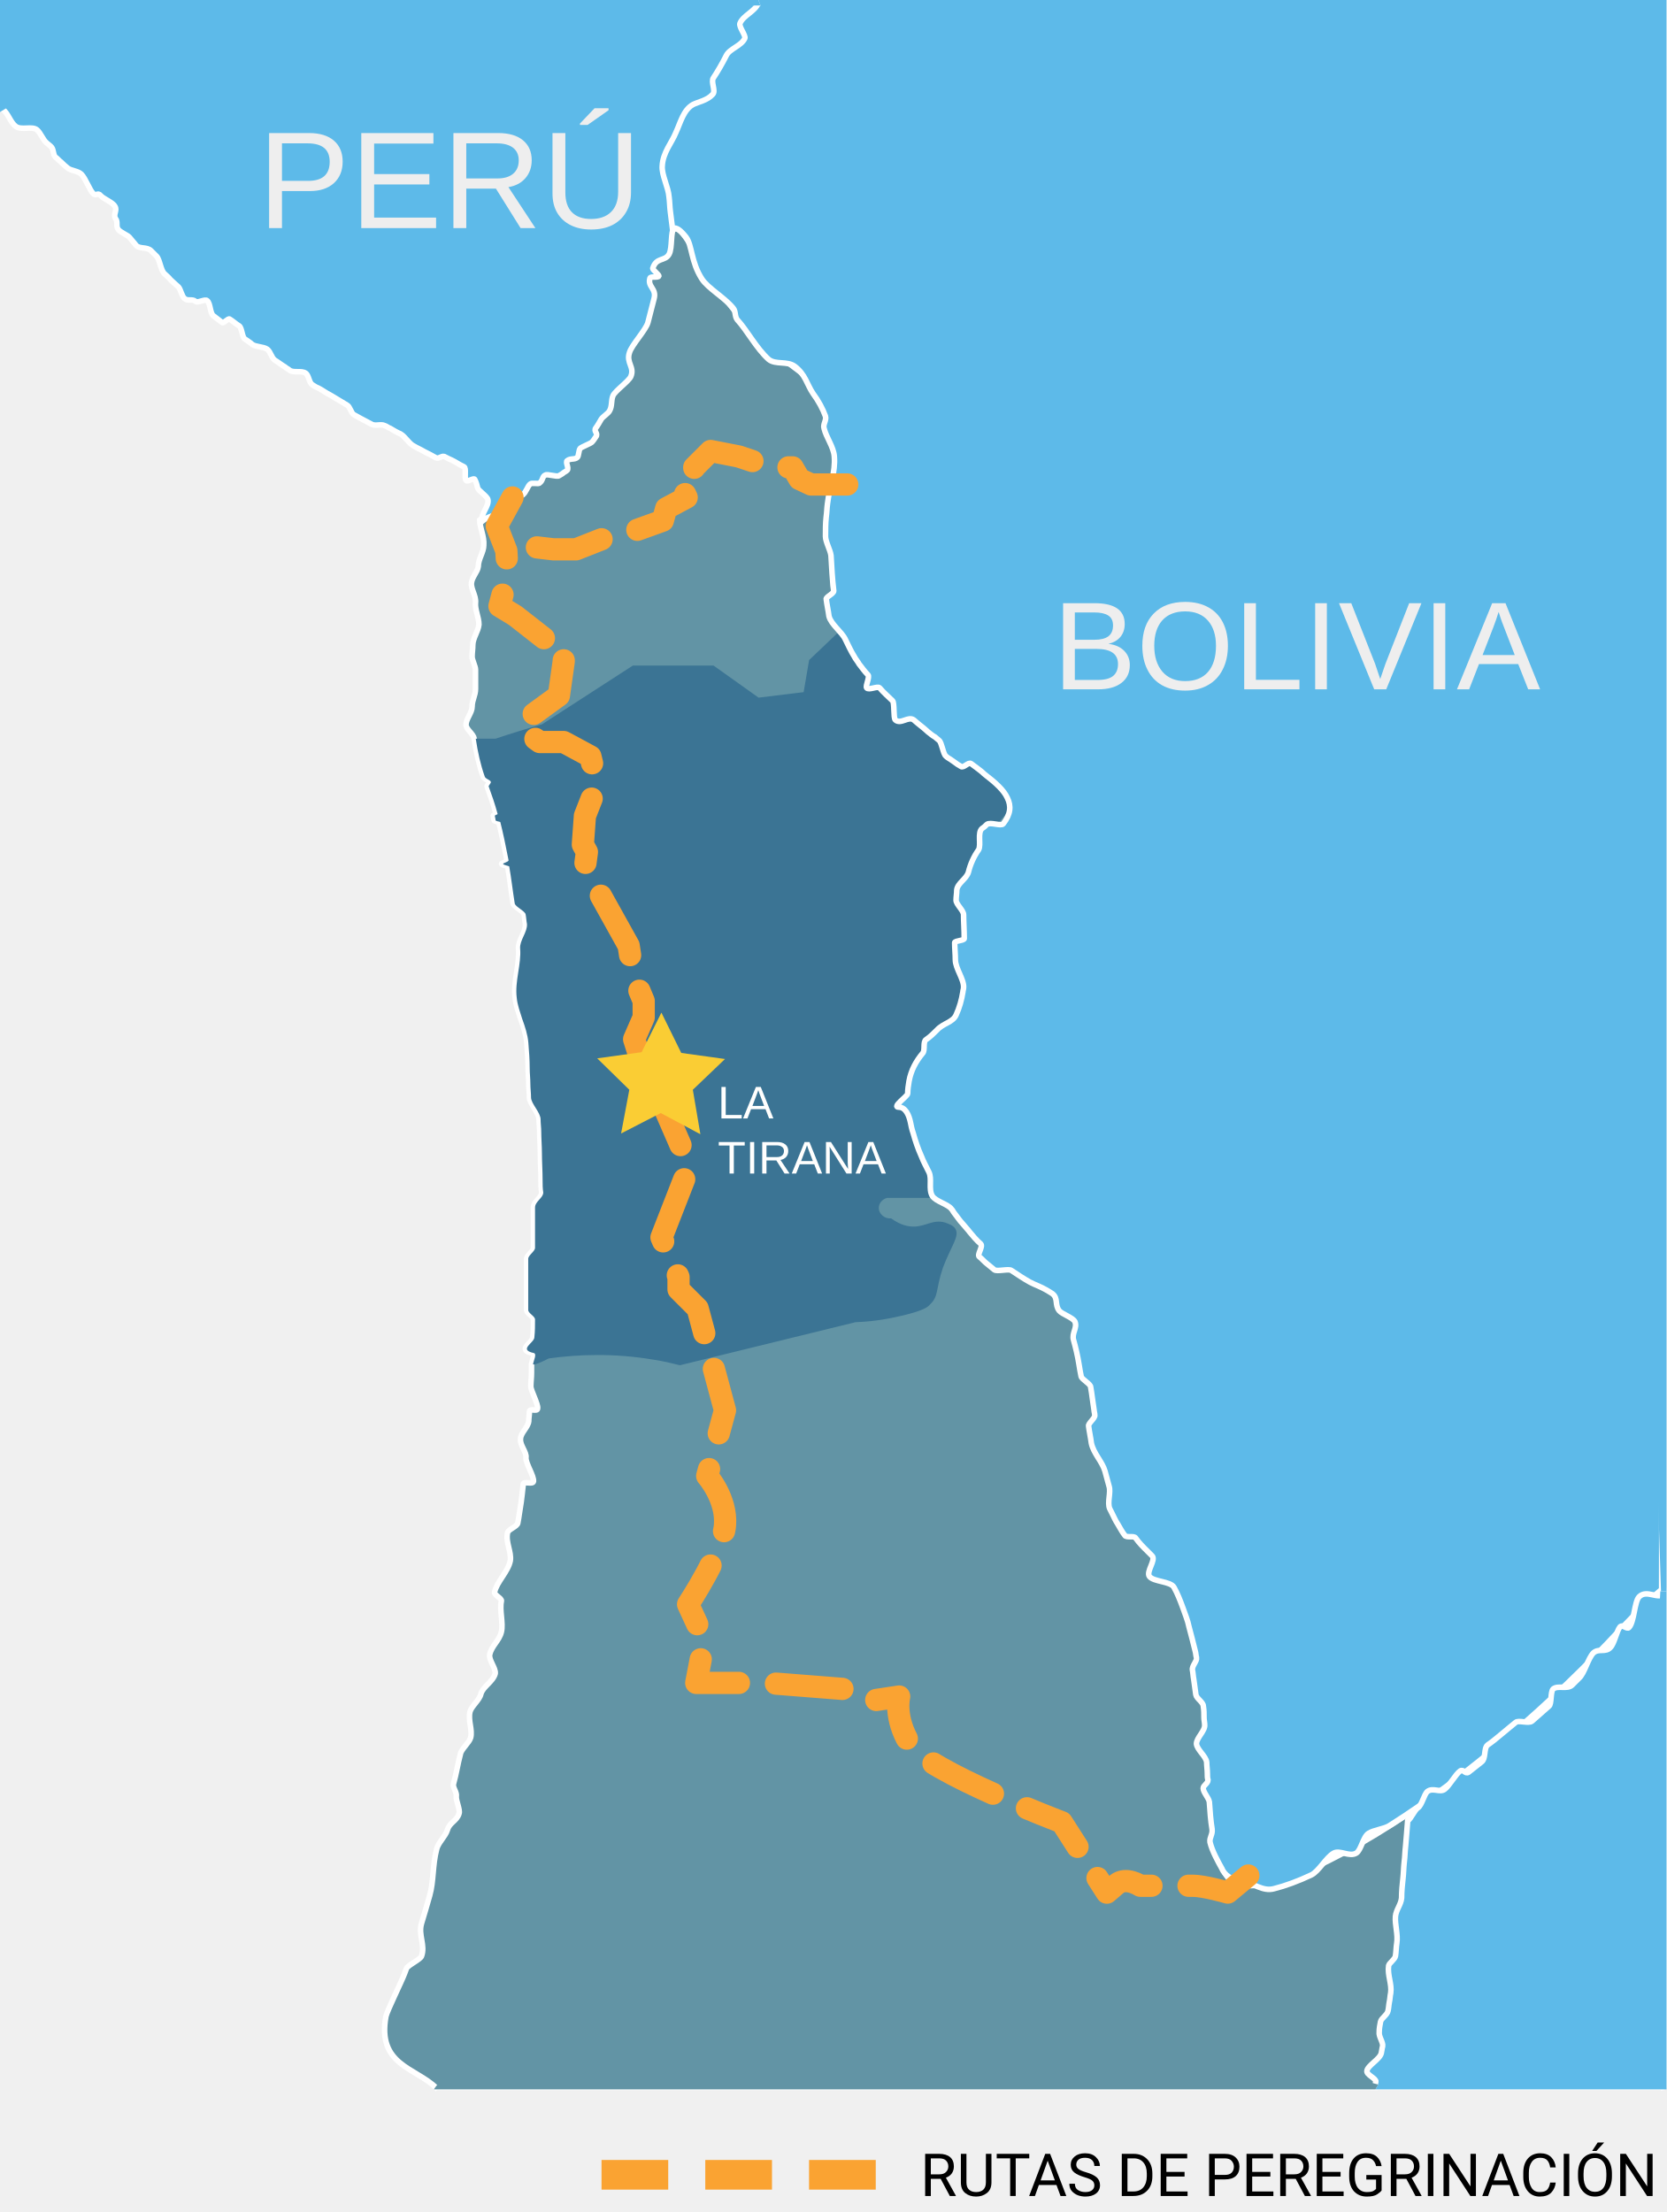
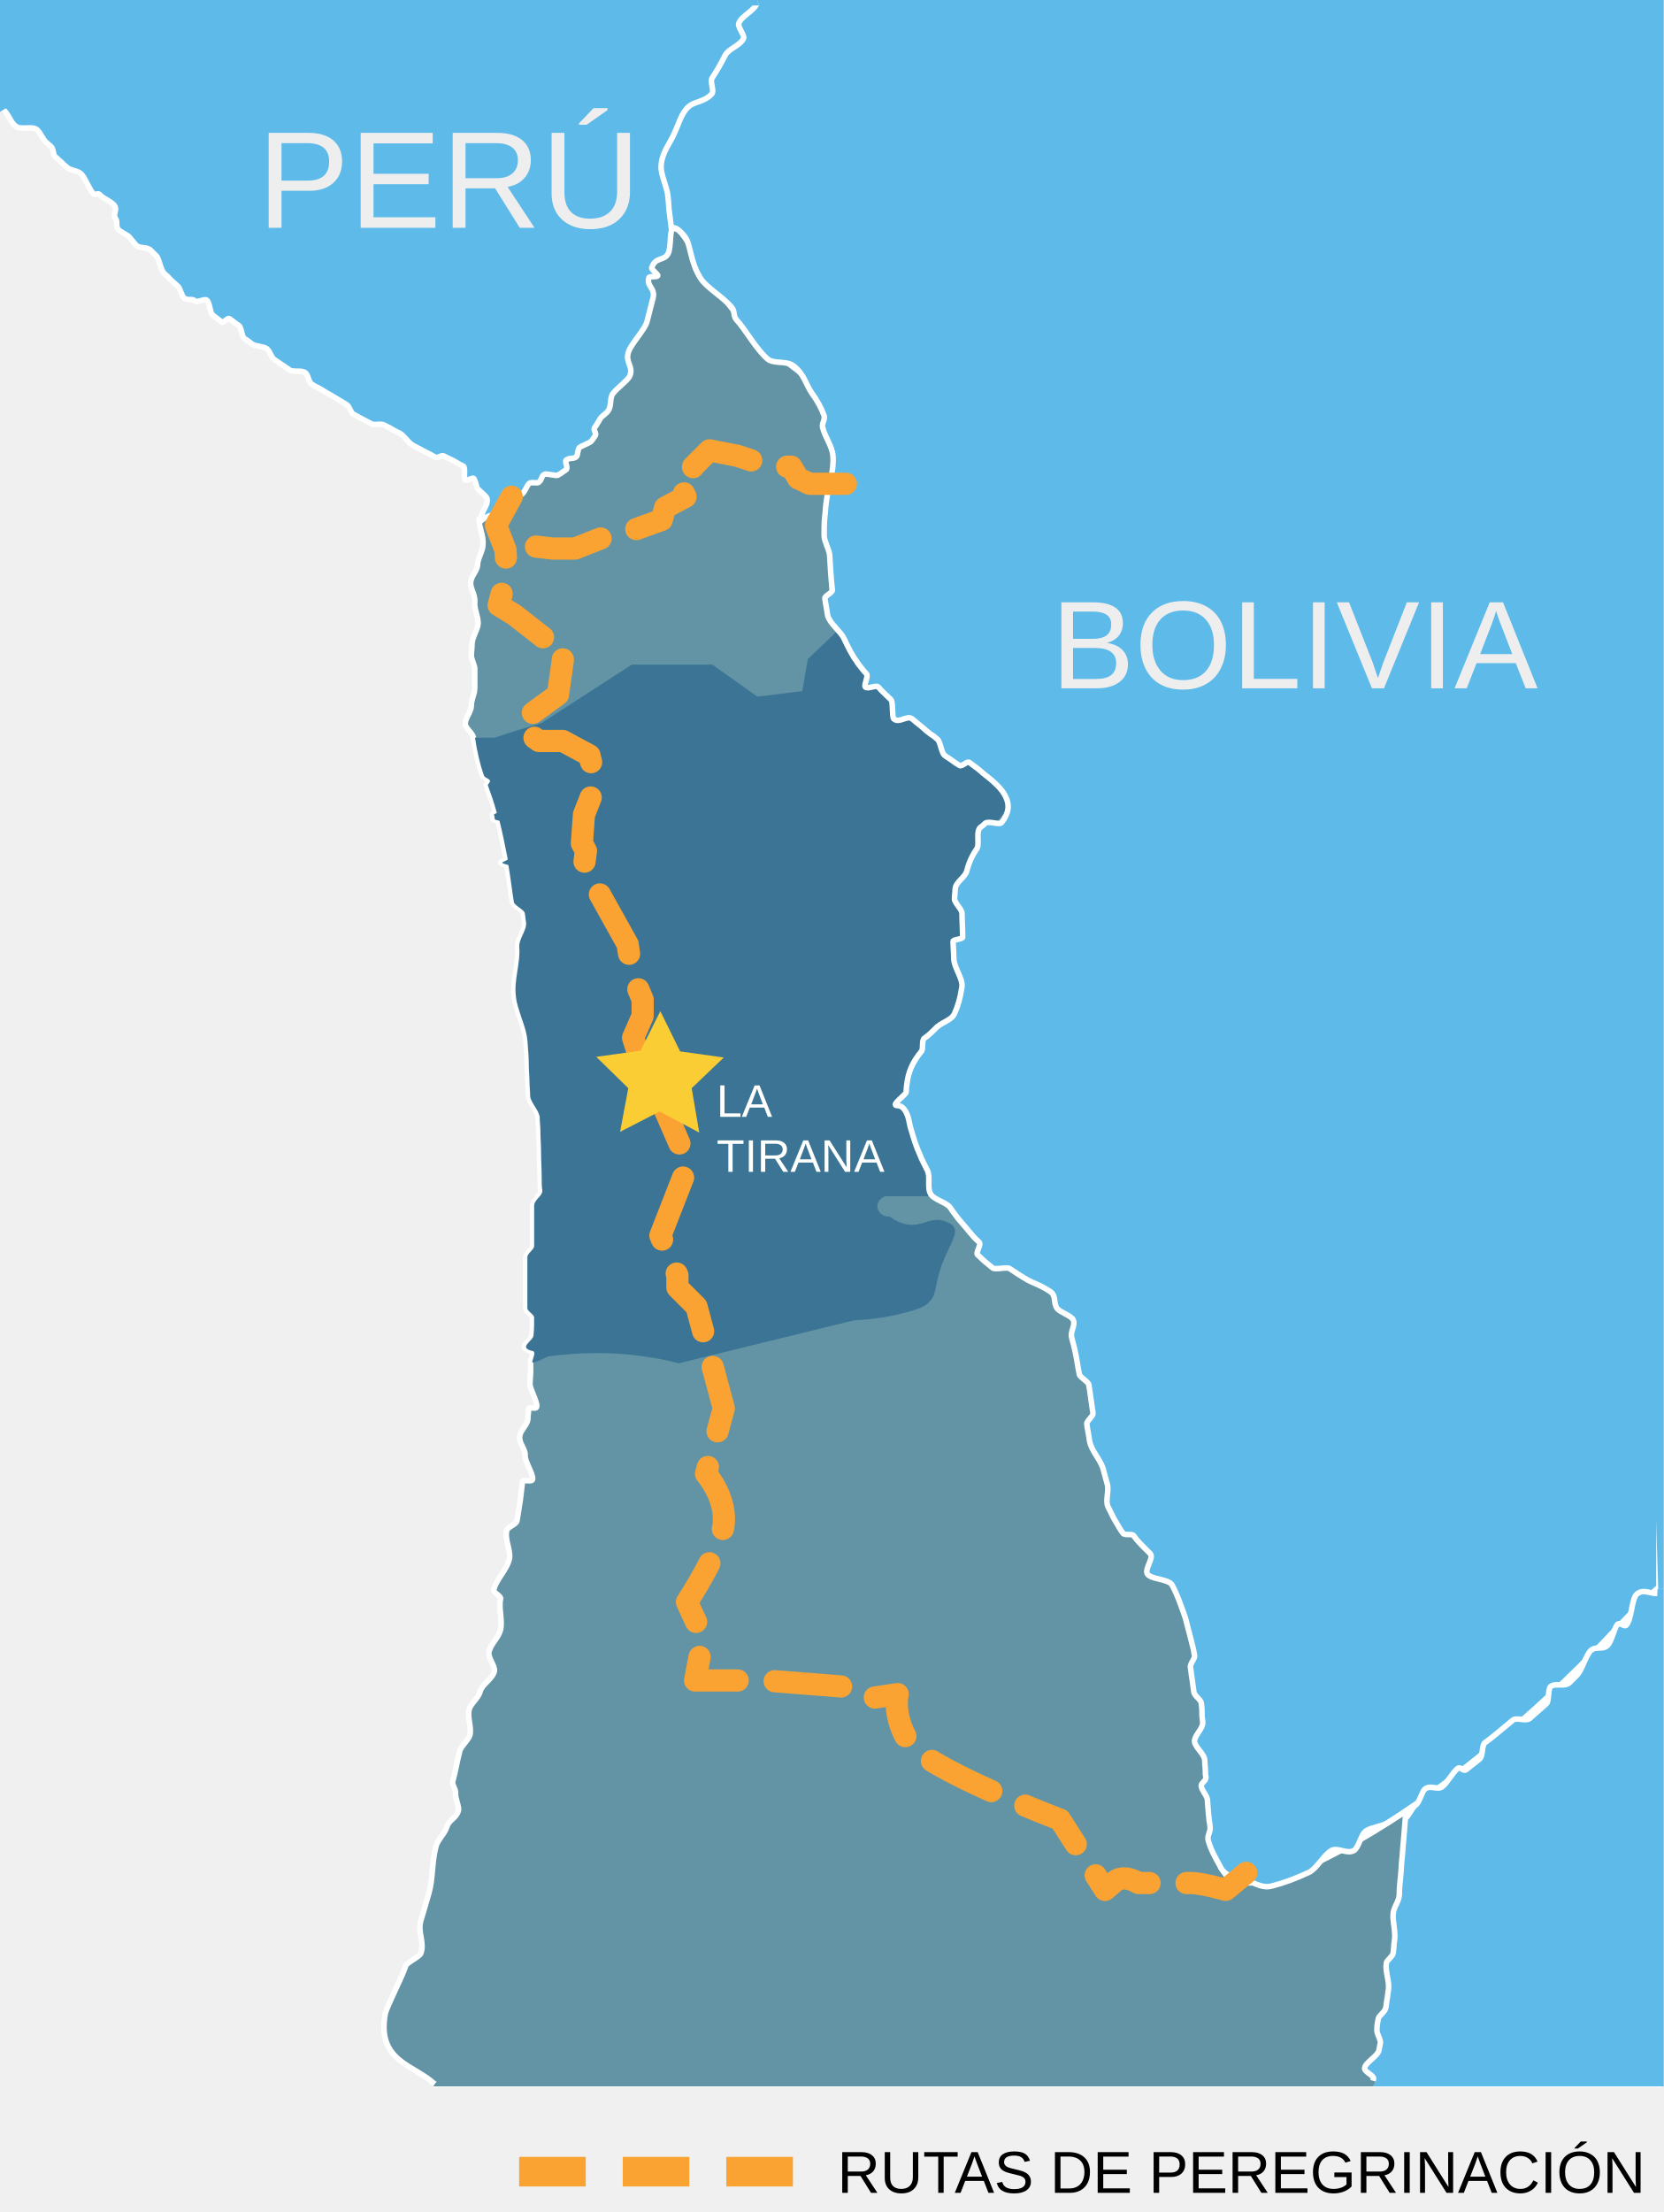
- <svg xmlns="http://www.w3.org/2000/svg" id="Capa_1" viewBox="0 0 224.86 298.46">
+ <svg xmlns="http://www.w3.org/2000/svg" id="Capa_1" viewBox="0 0 224.86 298.89">
  <defs>
-     <style>.cls-1{letter-spacing:-.06em;}.cls-2{letter-spacing:-.06em;}.cls-3,.cls-4{stroke:#fff;stroke-width:.75px;}.cls-3,.cls-4,.cls-5{stroke-miterlimit:10;}.cls-3,.cls-6{fill:#5dbae9;}.cls-4,.cls-7{fill:#6294a5;}.cls-5{stroke-width:4px;}.cls-5,.cls-8{fill:none;stroke:#faa332;stroke-dasharray:0 0 0 0 0 0 9 5 9 5 9 5;}.cls-9{fill:#3b7494;}.cls-10,.cls-11,.cls-12,.cls-13{font-family:ArialMT, Arial;isolation:isolate;}.cls-10,.cls-12{fill:#fffffe;font-size:6.19px;}.cls-14{fill:#facd34;}.cls-15{font-family:Roboto-Regular, Roboto;font-size:8px;}.cls-11{font-size:16.91px;}.cls-11,.cls-13{fill:#eee;}.cls-16{letter-spacing:-.06em;}.cls-17{letter-spacing:-.04em;}.cls-12{letter-spacing:-.04em;}.cls-8{stroke-linecap:round;stroke-linejoin:round;stroke-width:3px;}.cls-13{font-size:18.64px;}</style>
+     <style>.cls-1{letter-spacing:-.06em;}.cls-2{letter-spacing:-.07em;}.cls-3{letter-spacing:-.06em;}.cls-4,.cls-5{stroke:#fff;stroke-width:.75px;}.cls-4,.cls-5,.cls-6{stroke-miterlimit:10;}.cls-4,.cls-7{fill:#5dbae9;}.cls-5,.cls-8{fill:#6294a5;}.cls-6{stroke-width:4px;}.cls-6,.cls-9{fill:none;stroke:#faa332;stroke-dasharray:0 0 0 0 0 0 9 5 9 5 9 5;}.cls-10{fill:#3b7494;}.cls-11,.cls-12,.cls-13,.cls-14,.cls-15{font-family:ArialMT, Arial;}.cls-11,.cls-12,.cls-14,.cls-15{isolation:isolate;}.cls-11,.cls-14{fill:#fffffe;font-size:6.19px;}.cls-16{fill:#facd34;}.cls-12{font-size:16.91px;}.cls-12,.cls-15{fill:#eee;}.cls-17{letter-spacing:-.06em;}.cls-13{font-size:8px;}.cls-14{letter-spacing:-.04em;}.cls-9{stroke-linecap:round;stroke-linejoin:round;stroke-width:3px;}.cls-15{font-size:18.64px;}</style>
  </defs>
-   <path class="cls-4" d="M58.82,281.64h126.76c2.12-9.5,3.87-23.78,4.52-36.97-12.17,8.11-22.86,12.45-24.89,7.93-3.6-8.11,.74-32.63-9.96-42.96-10.69-10.32-3.96-31.44-14.57-35.95-10.69-4.52-23.88-25.35-14.57-32.45,9.31-7.1-.28-20.93,7.84-28.02,8.11-7.1-4.79-8.02-16.78-21.85-11.98-13.83,4.24-31.53-9.96-41.76-14.2-10.42-14.38-23.23-17.88-17.33-3.5,5.81-4.33,25.63-16.04,31.62-1.94,.92-4.98,3.32-8.57,6.27,0,1.01,.65,2.21,.55,3.41,0,.92-.74,1.84-.74,2.86-.09,.74-.83,1.38-.92,2.21s.65,1.75,.55,2.67,.46,1.94,.46,2.95c-.09,.92-.83,1.84-.83,2.77,0,.55-.09,1.01-.09,1.57,0,.46,.46,1.29,.46,1.75v2.58c0,.92-.46,1.47-.46,2.4,0,.83-.83,1.66-.83,2.49,.09,.65,1.01,1.2,1.11,1.84,.28,1.84,.65,3.5,1.2,5.07,.09,.37,.74,.46,.83,.74,.09,.18-.37,.55-.28,.65,.37,1.01,.83,2.3,1.2,3.69,0,.09-.46,.18-.37,.28,0,.09,.09,.37,.09,.55s.55,.18,.65,.28c.37,1.47,.74,3.23,1.11,5.16,0,.18-.74,.37-.74,.46,0,.18,.83,.28,.83,.37,.28,1.57,.46,3.23,.74,4.98,.09,.46,1.38,1.01,1.47,1.47s.09,.83,.18,1.29c.09,1.11-1.01,2.21-.92,3.32,.18,2.12-.74,4.42-.46,6.64,.09,1.01,.46,1.94,.74,2.86,.37,1.01,.74,2.12,.83,3.23s.18,2.3,.18,3.41c0,.74,.09,1.38,.09,2.12,0,.65,.09,1.2,.09,1.84,0,.83,1.29,2.03,1.29,2.95,0,.55,.09,1.11,.09,1.66,0,.92,.09,1.94,.09,2.86,0,1.2,.09,2.4,.09,3.69,0,.55,0,1.11,.09,1.66,0,.74-1.11,1.2-1.11,2.03v5.44c0,.46-.92,1.01-.92,1.47v6.91c0,.46,.92,.83,.92,1.29,0,.83,0,1.57-.09,2.4,0,.74-2.21,1.66-.09,2.12,.46,.09,0,1.01-.09,1.47v1.2c0,.65-.09,1.29-.09,1.84s1.01,2.4,.92,2.95c0,.55-1.11-.09-1.11,.46,0,.46-.09,.83-.09,1.29-.09,.83-1.11,1.57-1.11,2.4-.09,.83,.83,1.75,.74,2.49s1.11,2.49,1.01,3.23c-.09,.46-1.38-.09-1.38,.37-.09,.83-.18,1.66-.28,2.4-.18,1.01-.28,1.94-.46,2.86-.09,.46-1.29,.83-1.38,1.29-.28,1.29,.55,2.58,.37,3.78-.28,1.47-1.84,2.86-2.12,4.24-.09,.37,1.01,.83,.92,1.2-.28,1.2,.28,2.95,0,4.15s-1.29,1.84-1.57,3.04c-.18,.74,.83,1.84,.74,2.58-.28,1.11-1.66,1.75-1.94,2.77-.18,.83-1.29,1.66-1.47,2.4-.28,1.2,.37,2.4,.09,3.5-.18,.65-1.29,1.57-1.38,2.21-.37,1.38-.55,2.67-.92,3.96-.18,.55,.46,1.11,.37,1.75-.09,.46,.55,1.84,.37,2.3-.28,1.01-1.29,1.2-1.57,2.21-.28,.92-1.29,1.75-1.47,2.67-.55,2.12-.37,4.24-.92,6.18-.37,1.29-.74,2.58-1.11,3.78-.46,1.57,.55,2.95,0,4.42-.18,.46-1.84,1.2-2.03,1.66-.09,.28-.18,.46-.28,.74-.37,1.01-2.3,4.89-2.49,5.72-1.2,6.55,3.96,6.91,6.73,9.59h0Z" />
-   <path class="cls-3" d="M.38,.38V14.76c.74,.55,1.01,1.75,1.75,2.3s2.21-.09,2.86,.46c.46,.37,.83,1.38,1.29,1.75,.18,.18,.37,.28,.55,.46,.46,.37,.28,1.11,.65,1.47,.28,.18,.46,.46,.74,.65,.28,.28,.55,.55,.92,.83,.46,.37,1.38,.37,1.84,.83,.55,.55,1.11,2.12,1.57,2.58,.37,.46,.65-.18,1.01,.28,.37,.46,1.66,.92,1.94,1.47,.37,.55-.28,1.11,.09,1.66,.37,.46,0,1.01,.37,1.47,.28,.37,1.2,.74,1.47,1.01,.28,.37,.65,.74,.92,1.11,.46,.55,1.47,.18,2.03,.74l.74,.74c.46,.46,.55,1.94,1.11,2.4,.28,.28,.55,.46,.74,.74,.37,.37,.74,.65,1.11,1.01,.28,.28,.46,1.29,.83,1.57,.46,.37,1.01,0,1.47,.37,.28,.28,1.29-.37,1.57-.09,.46,.37,.37,1.66,.83,2.03,.37,.28,.83,.65,1.2,.92,.18,.18,.83-.65,1.01-.46,.46,.28,.83,.65,1.29,.92,.37,.28,.37,1.47,.74,1.75,.37,.28,.74,.46,1.01,.74,.55,.37,1.47,.28,2.03,.65,.46,.37,.55,1.11,1.01,1.47,.46,.28,.92,.65,1.38,.92,.18,.18,.46,.28,.65,.46,.55,.37,1.57,0,2.12,.37,.46,.28,.46,1.29,.92,1.57,.28,.18,.55,.37,.83,.46,.55,.28,1.01,.65,1.57,.92,.28,.18,.65,.37,.92,.55l1.38,.83c.37,.18,.55,1.11,.92,1.29,.28,.18,.55,.28,.83,.46,.55,.28,1.01,.55,1.57,.83,.55,.28,1.2-.09,1.75,.18,.28,.09,.46,.28,.74,.37,.46,.28,.92,.55,1.38,.74,.65,.37,1.2,1.38,1.84,1.66,.46,.28,.92,.46,1.38,.74,.55,.28,1.11,.55,1.57,.83,.37,.18,.74-.28,1.11-.18l.55,.28c.65,.28,1.11,.55,1.57,.83l.55,.28c.37,.18,0,1.47,.28,1.84,.18,.28,1.11-.46,1.2-.09,.18,.37,.28,.74,.37,1.11,.09,.37,1.29,1.11,1.38,1.57,.18,.92-.92,1.75-.83,2.95,1.01-.83,1.84-.74,2.77-1.38,.37-.28,.83-1.47,1.2-1.75s1.2-.18,1.57-.46c.46-.37,.65-1.2,1.01-1.47,.18-.18,1.01,0,1.2-.09,.55-.37,.37-.92,.83-1.11,.28-.18,1.57,.28,1.84,.09,.18-.09,.28-.18,.46-.28,.18-.18,.46-.28,.65-.46,.28-.28-.28-1.11,0-1.29,.46-.37,1.01-.09,1.38-.46,.18-.18,.18-1.01,.37-1.2s1.38-.65,1.57-.83c.18-.18,.37-.46,.55-.74,.37-.46-.37-.74,0-1.2,.28-.37,.46-.74,.74-1.2,.28-.37,.92-.74,1.11-1.11,.37-.65,.18-1.38,.46-2.03s2.12-1.94,2.4-2.58c.55-1.29-.65-1.84-.18-3.23,.28-1.01,2.21-3.04,2.49-4.06,.28-1.11,.55-2.12,.83-3.23,.37-1.38-.92-1.57-.55-2.77,.09-.28,1.11,0,1.2-.28,0-.18-.83-.83-.83-1.01,.46-1.57,1.66-.92,2.21-1.94,.46-.83,.18-3.23,.65-3.32-1.11-7.1-1.11-13.74,3.13-16.13,3.32-1.94,6.36-7.28,8.94-14.38C102.79,.38,.38,.38,.38,.38Z" />
-   <path class="cls-9" d="M133.22,99.2c-4.61-3.5-7.01-5.25-8.94-7.01-1.66-1.57-3.87-3.69-6.08-6.73h-5.25l-3.78,3.6-.74,4.33-6.08,.74-6.08-4.33h-10.88l-12.26,7.93c-1.94,.55-4.33,1.29-6.27,1.94h-2.67c.28,1.84,.65,3.5,1.2,5.07,.09,.37,.74,.46,.83,.74,.09,.18-.37,.55-.28,.65,.37,1.01,.83,2.3,1.2,3.69,0,.09-.46,.18-.37,.28,0,.09,.09,.37,.09,.55s.55,.18,.65,.28c.37,1.47,.74,3.23,1.11,5.16,0,.18-.74,.37-.74,.46,0,.18,.83,.28,.83,.37,.28,1.57,.46,3.23,.74,4.98,.09,.46,1.38,1.01,1.47,1.47s.09,.83,.18,1.29c.09,1.11-1.01,2.21-.92,3.32,.18,2.12-.74,4.42-.46,6.64,.09,1.01,.46,1.94,.74,2.86,.37,1.01,.74,2.12,.83,3.23s.18,2.3,.18,3.41c0,.74,.09,1.38,.09,2.12,0,.65,.09,1.2,.09,1.84,0,.83,1.29,2.03,1.29,2.95,0,.55,.09,1.11,.09,1.66,0,.92,.09,1.94,.09,2.86,0,1.2,.09,2.4,.09,3.69,0,.55,0,1.11,.09,1.66,0,.74-1.11,1.2-1.11,2.03v5.44c0,.46-.92,1.01-.92,1.47v6.91c0,.46,.92,.83,.92,1.29,0,.83,0,1.57-.09,2.4,0,.74-2.21,1.66-.09,2.12,.46,.09,0,1.01-.09,1.47,0,.37,2.12-.74,2.12-.74h0c3.96-.55,8.85-.74,14.2,.18,1.2,.18,2.4,.46,3.5,.74,7.93-1.94,15.76-3.87,23.69-5.81,2.67-.09,4.89-.55,6.45-.92,2.67-.65,3.32-1.11,3.6-1.47,1.2-1.11,.74-2.03,1.75-4.98,1.11-2.95,2.3-4.24,1.66-5.25-.28-.46-.92-.65-1.38-.83-1.66-.46-2.58,.55-4.24,.55-.74,0-1.75-.18-3.04-1.11-.92,.09-1.66-.65-1.66-1.38,0-.65,.46-1.2,1.11-1.38h9.59c1.84,.74,3.69,1.47,5.62,2.21-2.3-2.3-5.99-6.45-8.2-12.08,0,0-1.84-4.7-1.38-8.85,.18-1.57,.65-2.58,.83-2.77,.46-.83,1.01-1.47,2.3-2.86,1.38-1.47,2.03-2.21,2.3-2.49,3.04-3.23,1.2-11.25,2.12-18.81,.18-1.47,.46-3.23,1.66-4.7,.92-1.2,1.75-2.03,1.75-2.03,.74-.74,1.01-.92,1.47-1.57,.65-.83,1.01-1.75,1.11-2.12,.65-1.66-2.3-3.87-5.62-6.36Z" />
-   <path class="cls-3" d="M224.48,.38H102.33c-.46,1.2-2.03,1.66-2.49,2.77-.18,.46,.83,1.66,.65,2.03-.46,1.01-2.03,1.38-2.49,2.3-.55,1.11-1.2,2.21-1.75,3.04-.37,.55,.37,1.75-.09,2.21-.74,.83-1.94,1.01-2.67,1.38-1.29,.74-1.66,2.4-2.3,3.78-.55,1.38-1.75,2.67-1.84,4.52-.09,1.2,.83,2.86,.92,4.15,.09,.65,.09,1.38,.18,2.03l.28,2.21c.55-.18,1.11,.28,1.84,1.2,.83,1.11,.65,3.32,2.12,5.62,.83,1.29,3.04,2.49,4.24,3.96,.37,.46,.18,1.11,.55,1.57,1.29,1.38,2.58,3.87,4.24,5.35,.92,.74,2.49,.18,3.5,.92,1.47,1.11,1.66,2.49,2.49,3.69,.74,1.01,1.29,2.03,1.66,3.04,.18,.55-.37,1.11-.18,1.66,.28,1.2,1.29,2.49,1.38,3.78,.18,2.12-.65,4.06-.92,6.36-.09,.65-.09,1.2-.18,1.84-.09,.83-.09,1.66-.09,2.58,0,.74,.65,1.84,.74,2.58,.09,1.57,.18,3.23,.37,4.79,0,.37-1.11,.83-1.01,1.11,.09,.74,.28,1.57,.37,2.3,.28,1.11,1.75,2.12,2.21,3.13,.37,.74,.74,1.57,1.2,2.3,.18,.37,.46,.65,.65,1.01,.37,.46,.74,1.01,1.2,1.47,.28,.28-.37,1.47-.18,1.75,.28,.37,1.47-.28,1.75,0,.55,.65,1.2,1.2,1.75,1.75,.28,.28,.09,2.3,.37,2.58,.74,.65,1.75-.55,2.49,0,.18,.18,.46,.37,.65,.55,.46,.37,.83,.65,1.2,1.01,.37,.28,.65,.55,1.01,.74,.18,.18,.37,.28,.55,.46,.37,.28,.55,1.84,.92,2.12,.18,.18,.37,.28,.65,.46s.65,.46,.92,.65c.18,.09,.28,.18,.46,.28,.37,.28,1.01-.65,1.38-.37,.28,.18,.46,.37,.74,.55,.37,.28,.74,.55,1.01,.83,1.57,1.2,2.67,2.21,3.13,3.23,.55,1.11,.46,2.21-.55,3.5-.28,.37-1.75-.28-2.21,.09-.18,.18-.37,.37-.65,.55-.65,.55-.09,2.21-.46,2.86-.65,.92-1.11,1.94-1.38,3.04-.28,.92-1.47,1.47-1.57,2.4,0,.46-.09,.92-.09,1.38,0,.55,1.01,1.38,1.01,1.94,0,1.01,.09,2.12,.09,3.23,0,.28-1.29,.28-1.29,.55,0,.74,.09,1.57,.09,2.3,0,1.2,1.2,2.67,1.11,3.78,0,.18-.09,.37-.09,.55-.18,1.11-.46,2.12-.92,3.13-.46,1.01-1.75,1.11-2.58,2.03-.46,.46-.92,.92-1.47,1.29-.46,.28-.09,1.47-.46,1.84-.92,1.11-1.57,2.3-1.84,3.78-.09,.55-.18,1.11-.18,1.66,0,.37-2.21,1.84-1.2,1.84,.92,0,1.38,1.11,1.57,2.03,.09,.46,.18,.92,.37,1.47,.28,1.01,.65,2.12,1.11,3.13,.28,.74,.65,1.38,1.01,2.12,.46,.92-.09,2.3,.46,3.23,.46,.74,2.12,1.11,2.58,1.75,.18,.18,.28,.46,.46,.65,.37,.46,.65,.92,1.01,1.29,.37,.46,.74,.83,1.01,1.2,.46,.55,.92,1.11,1.47,1.57,.37,.37-.55,1.47-.18,1.75,.37,.28,.65,.65,1.01,.92,.37,.28,.65,.55,1.01,.83,.37,.28,1.94-.18,2.3,.09,.83,.55,1.66,1.11,2.49,1.57,.37,.18,.74,.37,1.2,.55,.65,.28,1.29,.65,1.84,1.01,.83,.65,.28,1.47,.92,2.3,.37,.46,1.84,.92,2.12,1.47,.37,.83-.46,1.57-.18,2.49,.28,1.01,.55,2.12,.74,3.32,.09,.55,.18,1.11,.28,1.57s1.29,1.01,1.29,1.47c.18,1.01,.28,2.03,.46,3.13,0,.18,.09,.37,.09,.65,.09,.37-.92,1.11-.83,1.47,.09,.74,.28,1.57,.37,2.3,.28,1.38,1.47,2.49,1.84,3.78,.18,.65,.37,1.38,.55,2.03,.28,.83-.28,2.21,.09,3.04l.28,.55c.28,.55,.46,1.01,.83,1.57,.28,.46,.55,1.01,.92,1.47,.18,.37,1.29,0,1.47,.37,.46,.65,1.01,1.2,1.57,1.75l.65,.65c.55,.55-.83,2.12-.37,2.77,.55,.74,2.86,.65,3.32,1.47,.46,.83,.83,1.75,1.2,2.77,.28,.83,.65,1.66,.83,2.58,.28,1.01,.55,2.12,.83,3.23,.09,.28,.09,.65,.18,.92,.09,.46-.65,1.11-.55,1.66,.09,.46,.09,.83,.18,1.29,.09,.65,.18,1.38,.28,2.03,.09,.55,1.01,1.01,1.01,1.57,.09,.55,.09,1.01,.09,1.57,0,.28,.09,.65,.09,.92,.09,.83-1.11,1.75-1.11,2.58,.09,.83,1.29,1.66,1.38,2.49,0,.46,.09,1.01,.09,1.47,0,.37,0,.65,.09,.92,0,.46-.65,.74-.65,1.11,0,.55,.74,1.29,.83,1.84,.09,1.29,.18,2.58,.37,3.69,.09,.74-.37,1.11-.28,1.75,.28,1.2,1.11,2.67,1.57,3.5,.18,.46,.55,.92,1.01,1.2,.55,.37,1.2,.55,2.03,.65,1.11,.09,2.49,1.38,4.06,.92,1.47-.37,3.23-1.01,4.98-1.84,1.01-.46,2.03-2.4,3.04-2.95,.83-.46,2.12,.55,3.04,0,.65-.37,.92-2.21,1.66-2.67s1.94-.55,2.77-1.01c10.42-6.55,22.12-16.69,31.16-26.46,2.12-2.21,3.96-4.06,5.62-5.44L224.48,.38h0Z" />
-   <path class="cls-3" d="M224.48,281.64v-66.56c-.83,.74-2.3-.65-3.32,.37-.65,.65-.65,3.41-1.38,4.15-.28,.28-.83-.46-1.2-.09-.46,.55-.74,2.21-1.29,2.77-.65,.74-1.57,.09-2.3,.74-.74,.74-1.2,2.77-1.94,3.41l-.92,.92c-.65,.65-1.94,0-2.58,.55-.37,.37-.18,2.03-.55,2.3-.74,.65-1.57,1.38-2.3,2.03-.46,.37-1.84-.18-2.21,.18-.65,.55-1.38,1.11-2.12,1.75-.55,.46-1.11,.92-1.66,1.29-.55,.46-.18,1.84-.83,2.3-.55,.46-1.2,.92-1.75,1.38-.46,.28-.65-.46-1.11-.18-.65,.46-1.47,2.03-2.12,2.49s-1.57-.28-2.3,.28c-.46,.37-.74,1.84-1.29,2.21-.46,.28-.92,1.47-1.38,1.75-.09,1.38-.18,2.03-.28,3.41-.09,.74-.09,1.47-.18,2.12-.09,.74-.09,1.57-.18,2.3-.09,.83-.18,1.66-.18,2.58-.09,.92-.74,1.57-.83,2.49-.09,1.11,.37,2.49,.18,3.6-.09,.55-.09,1.2-.18,1.75-.09,.46-.83,.92-.92,1.29-.18,1.29,.46,2.49,.28,3.69-.09,.37-.09,.83-.18,1.2-.09,.46-.09,.83-.18,1.2-.09,.55-.92,1.01-1.01,1.47s-.18,.92-.18,1.38c-.09,.65,.55,1.38,.46,1.94-.09,.28-.09,.55-.18,.92-.18,.83-1.84,1.66-1.94,2.4-.09,.55,1.29,1.01,1.2,1.47-.09,.28-.09,.46-.18,.74h39.09Z" />
+   <path class="cls-5" d="M58.82,281.64h126.76c2.12-9.5,3.87-23.78,4.52-36.97-12.17,8.11-22.86,12.45-24.89,7.93-3.6-8.11,.74-32.63-9.96-42.96-10.69-10.32-3.96-31.44-14.57-35.95-10.69-4.52-23.88-25.35-14.57-32.45,9.31-7.1-.28-20.93,7.84-28.02,8.11-7.1-4.79-8.02-16.78-21.85-11.98-13.83,4.24-31.53-9.96-41.76-14.2-10.42-14.38-23.23-17.88-17.33-3.5,5.81-4.33,25.63-16.04,31.62-1.94,.92-4.98,3.32-8.57,6.27,0,1.01,.65,2.21,.55,3.41,0,.92-.74,1.84-.74,2.86-.09,.74-.83,1.38-.92,2.21s.65,1.75,.55,2.67,.46,1.94,.46,2.95c-.09,.92-.83,1.84-.83,2.77,0,.55-.09,1.01-.09,1.57,0,.46,.46,1.29,.46,1.75v2.58c0,.92-.46,1.47-.46,2.4,0,.83-.83,1.66-.83,2.49,.09,.65,1.01,1.2,1.11,1.84,.28,1.84,.65,3.5,1.2,5.07,.09,.37,.74,.46,.83,.74,.09,.18-.37,.55-.28,.65,.37,1.01,.83,2.3,1.2,3.69,0,.09-.46,.18-.37,.28,0,.09,.09,.37,.09,.55s.55,.18,.65,.28c.37,1.47,.74,3.23,1.11,5.16,0,.18-.74,.37-.74,.46,0,.18,.83,.28,.83,.37,.28,1.57,.46,3.23,.74,4.98,.09,.46,1.38,1.01,1.47,1.47s.09,.83,.18,1.29c.09,1.11-1.01,2.21-.92,3.32,.18,2.12-.74,4.42-.46,6.64,.09,1.01,.46,1.94,.74,2.86,.37,1.01,.74,2.12,.83,3.23s.18,2.3,.18,3.41c0,.74,.09,1.38,.09,2.12,0,.65,.09,1.2,.09,1.84,0,.83,1.29,2.03,1.29,2.95,0,.55,.09,1.11,.09,1.66,0,.92,.09,1.94,.09,2.86,0,1.2,.09,2.4,.09,3.69,0,.55,0,1.11,.09,1.66,0,.74-1.11,1.2-1.11,2.03v5.44c0,.46-.92,1.01-.92,1.47v6.91c0,.46,.92,.83,.92,1.29,0,.83,0,1.57-.09,2.4,0,.74-2.21,1.66-.09,2.12,.46,.09,0,1.01-.09,1.47v1.2c0,.65-.09,1.29-.09,1.84s1.01,2.4,.92,2.95c0,.55-1.11-.09-1.11,.46,0,.46-.09,.83-.09,1.29-.09,.83-1.11,1.57-1.11,2.4-.09,.83,.83,1.75,.74,2.49s1.11,2.49,1.01,3.23c-.09,.46-1.38-.09-1.38,.37-.09,.83-.18,1.66-.28,2.4-.18,1.01-.28,1.94-.46,2.86-.09,.46-1.29,.83-1.38,1.29-.28,1.29,.55,2.58,.37,3.78-.28,1.47-1.84,2.86-2.12,4.24-.09,.37,1.01,.83,.92,1.2-.28,1.2,.28,2.95,0,4.15s-1.29,1.84-1.57,3.04c-.18,.74,.83,1.84,.74,2.58-.28,1.11-1.66,1.75-1.94,2.77-.18,.83-1.29,1.66-1.47,2.4-.28,1.2,.37,2.4,.09,3.5-.18,.65-1.29,1.57-1.38,2.21-.37,1.38-.55,2.67-.92,3.96-.18,.55,.46,1.11,.37,1.75-.09,.46,.55,1.84,.37,2.3-.28,1.01-1.29,1.2-1.57,2.21-.28,.92-1.29,1.75-1.47,2.67-.55,2.12-.37,4.24-.92,6.18-.37,1.29-.74,2.58-1.11,3.78-.46,1.57,.55,2.95,0,4.42-.18,.46-1.84,1.2-2.03,1.66-.09,.28-.18,.46-.28,.74-.37,1.01-2.3,4.89-2.49,5.72-1.2,6.55,3.96,6.91,6.73,9.59h0Z" />
+   <path class="cls-4" d="M.38,.38V14.76c.74,.55,1.01,1.75,1.75,2.3s2.21-.09,2.86,.46c.46,.37,.83,1.38,1.29,1.75,.18,.18,.37,.28,.55,.46,.46,.37,.28,1.11,.65,1.47,.28,.18,.46,.46,.74,.65,.28,.28,.55,.55,.92,.83,.46,.37,1.38,.37,1.84,.83,.55,.55,1.11,2.12,1.57,2.58,.37,.46,.65-.18,1.01,.28,.37,.46,1.66,.92,1.94,1.47,.37,.55-.28,1.11,.09,1.66,.37,.46,0,1.01,.37,1.47,.28,.37,1.2,.74,1.47,1.01,.28,.37,.65,.74,.92,1.11,.46,.55,1.47,.18,2.03,.74l.74,.74c.46,.46,.55,1.94,1.11,2.4,.28,.28,.55,.46,.74,.74,.37,.37,.74,.65,1.11,1.01,.28,.28,.46,1.29,.83,1.57,.46,.37,1.01,0,1.47,.37,.28,.28,1.29-.37,1.57-.09,.46,.37,.37,1.66,.83,2.03,.37,.28,.83,.65,1.2,.92,.18,.18,.83-.65,1.01-.46,.46,.28,.83,.65,1.29,.92,.37,.28,.37,1.47,.74,1.75,.37,.28,.74,.46,1.01,.74,.55,.37,1.47,.28,2.03,.65,.46,.37,.55,1.11,1.01,1.47,.46,.28,.92,.65,1.38,.92,.18,.18,.46,.28,.65,.46,.55,.37,1.57,0,2.12,.37,.46,.28,.46,1.29,.92,1.57,.28,.18,.55,.37,.83,.46,.55,.28,1.01,.65,1.57,.92,.28,.18,.65,.37,.92,.55l1.38,.83c.37,.18,.55,1.11,.92,1.29,.28,.18,.55,.28,.83,.46,.55,.28,1.01,.55,1.57,.83,.55,.28,1.2-.09,1.75,.18,.28,.09,.46,.28,.74,.37,.46,.28,.92,.55,1.38,.74,.65,.37,1.2,1.38,1.84,1.66,.46,.28,.92,.46,1.38,.74,.55,.28,1.11,.55,1.57,.83,.37,.18,.74-.28,1.11-.18l.55,.28c.65,.28,1.11,.55,1.57,.83l.55,.28c.37,.18,0,1.47,.28,1.84,.18,.28,1.11-.46,1.2-.09,.18,.37,.28,.74,.37,1.11,.09,.37,1.29,1.11,1.38,1.57,.18,.92-.92,1.75-.83,2.95,1.01-.83,1.84-.74,2.77-1.38,.37-.28,.83-1.47,1.2-1.75s1.2-.18,1.57-.46c.46-.37,.65-1.2,1.01-1.47,.18-.18,1.01,0,1.2-.09,.55-.37,.37-.92,.83-1.11,.28-.18,1.57,.28,1.84,.09,.18-.09,.28-.18,.46-.28,.18-.18,.46-.28,.65-.46,.28-.28-.28-1.11,0-1.29,.46-.37,1.01-.09,1.38-.46,.18-.18,.18-1.01,.37-1.2s1.38-.65,1.57-.83c.18-.18,.37-.46,.55-.74,.37-.46-.37-.74,0-1.2,.28-.37,.46-.74,.74-1.2,.28-.37,.92-.74,1.11-1.11,.37-.65,.18-1.38,.46-2.03s2.12-1.94,2.4-2.58c.55-1.29-.65-1.84-.18-3.23,.28-1.01,2.21-3.04,2.49-4.06,.28-1.11,.55-2.12,.83-3.23,.37-1.38-.92-1.57-.55-2.77,.09-.28,1.11,0,1.2-.28,0-.18-.83-.83-.83-1.01,.46-1.57,1.66-.92,2.21-1.94,.46-.83,.18-3.23,.65-3.32-1.11-7.1-1.11-13.74,3.13-16.13,3.32-1.94,6.36-7.28,8.94-14.38C102.79,.38,.38,.38,.38,.38Z" />
+   <path class="cls-10" d="M133.22,99.2c-4.61-3.5-7.01-5.25-8.94-7.01-1.66-1.57-3.87-3.69-6.08-6.73h-5.25l-3.78,3.6-.74,4.33-6.08,.74-6.08-4.33h-10.88l-12.26,7.93c-1.94,.55-4.33,1.29-6.27,1.94h-2.67c.28,1.84,.65,3.5,1.2,5.07,.09,.37,.74,.46,.83,.74,.09,.18-.37,.55-.28,.65,.37,1.01,.83,2.3,1.2,3.69,0,.09-.46,.18-.37,.28,0,.09,.09,.37,.09,.55s.55,.18,.65,.28c.37,1.47,.74,3.23,1.11,5.16,0,.18-.74,.37-.74,.46,0,.18,.83,.28,.83,.37,.28,1.57,.46,3.23,.74,4.98,.09,.46,1.38,1.01,1.47,1.47s.09,.83,.18,1.29c.09,1.11-1.01,2.21-.92,3.32,.18,2.12-.74,4.42-.46,6.64,.09,1.01,.46,1.94,.74,2.86,.37,1.01,.74,2.12,.83,3.23s.18,2.3,.18,3.41c0,.74,.09,1.38,.09,2.12,0,.65,.09,1.2,.09,1.84,0,.83,1.29,2.03,1.29,2.95,0,.55,.09,1.11,.09,1.66,0,.92,.09,1.94,.09,2.86,0,1.2,.09,2.4,.09,3.69,0,.55,0,1.11,.09,1.66,0,.74-1.11,1.2-1.11,2.03v5.44c0,.46-.92,1.01-.92,1.47v6.91c0,.46,.92,.83,.92,1.29,0,.83,0,1.57-.09,2.4,0,.74-2.21,1.66-.09,2.12,.46,.09,0,1.01-.09,1.47,0,.37,2.12-.74,2.12-.74h0c3.96-.55,8.85-.74,14.2,.18,1.2,.18,2.4,.46,3.5,.74,7.93-1.94,15.76-3.87,23.69-5.81,2.67-.09,4.89-.55,6.45-.92,2.67-.65,3.32-1.11,3.6-1.47,1.2-1.11,.74-2.03,1.75-4.98,1.11-2.95,2.3-4.24,1.66-5.25-.28-.46-.92-.65-1.38-.83-1.66-.46-2.58,.55-4.24,.55-.74,0-1.75-.18-3.04-1.11-.92,.09-1.66-.65-1.66-1.38,0-.65,.46-1.2,1.11-1.38h9.59c1.84,.74,3.69,1.47,5.62,2.21-2.3-2.3-5.99-6.45-8.2-12.08,0,0-1.84-4.7-1.38-8.85,.18-1.57,.65-2.58,.83-2.77,.46-.83,1.01-1.47,2.3-2.86,1.38-1.47,2.03-2.21,2.3-2.49,3.04-3.23,1.2-11.25,2.12-18.81,.18-1.47,.46-3.23,1.66-4.7,.92-1.2,1.75-2.03,1.75-2.03,.74-.74,1.01-.92,1.47-1.57,.65-.83,1.01-1.75,1.11-2.12,.65-1.66-2.3-3.87-5.62-6.36Z" />
+   <path class="cls-4" d="M224.48,.38H102.33c-.46,1.2-2.03,1.66-2.49,2.77-.18,.46,.83,1.66,.65,2.03-.46,1.01-2.03,1.38-2.49,2.3-.55,1.11-1.2,2.21-1.75,3.04-.37,.55,.37,1.75-.09,2.21-.74,.83-1.94,1.01-2.67,1.38-1.29,.74-1.66,2.4-2.3,3.78-.55,1.38-1.75,2.67-1.84,4.52-.09,1.2,.83,2.86,.92,4.15,.09,.65,.09,1.38,.18,2.03l.28,2.21c.55-.18,1.11,.28,1.84,1.2,.83,1.11,.65,3.32,2.12,5.62,.83,1.29,3.04,2.49,4.24,3.96,.37,.46,.18,1.11,.55,1.57,1.29,1.38,2.58,3.87,4.24,5.35,.92,.74,2.49,.18,3.5,.92,1.47,1.11,1.66,2.49,2.49,3.69,.74,1.01,1.29,2.03,1.66,3.04,.18,.55-.37,1.11-.18,1.66,.28,1.2,1.29,2.49,1.38,3.78,.18,2.12-.65,4.06-.92,6.36-.09,.65-.09,1.2-.18,1.84-.09,.83-.09,1.66-.09,2.58,0,.74,.65,1.84,.74,2.58,.09,1.57,.18,3.23,.37,4.79,0,.37-1.11,.83-1.01,1.11,.09,.74,.28,1.57,.37,2.3,.28,1.11,1.75,2.12,2.21,3.13,.37,.74,.74,1.57,1.2,2.3,.18,.37,.46,.65,.65,1.01,.37,.46,.74,1.01,1.2,1.47,.28,.28-.37,1.47-.18,1.75,.28,.37,1.47-.28,1.75,0,.55,.65,1.2,1.2,1.75,1.75,.28,.28,.09,2.3,.37,2.58,.74,.65,1.75-.55,2.49,0,.18,.18,.46,.37,.65,.55,.46,.37,.83,.65,1.2,1.01,.37,.28,.65,.55,1.01,.74,.18,.18,.37,.28,.55,.46,.37,.28,.55,1.84,.92,2.12,.18,.18,.37,.28,.65,.46s.65,.46,.92,.65c.18,.09,.28,.18,.46,.28,.37,.28,1.01-.65,1.38-.37,.28,.18,.46,.37,.74,.55,.37,.28,.74,.55,1.01,.83,1.57,1.2,2.67,2.21,3.13,3.23,.55,1.11,.46,2.21-.55,3.5-.28,.37-1.75-.28-2.21,.09-.18,.18-.37,.37-.65,.55-.65,.55-.09,2.21-.46,2.86-.65,.92-1.11,1.94-1.38,3.04-.28,.92-1.47,1.47-1.57,2.4,0,.46-.09,.92-.09,1.38,0,.55,1.01,1.38,1.01,1.94,0,1.01,.09,2.12,.09,3.23,0,.28-1.29,.28-1.29,.55,0,.74,.09,1.57,.09,2.3,0,1.2,1.2,2.67,1.11,3.78,0,.18-.09,.37-.09,.55-.18,1.11-.46,2.12-.92,3.13-.46,1.01-1.75,1.11-2.58,2.03-.46,.46-.92,.92-1.47,1.29-.46,.28-.09,1.47-.46,1.84-.92,1.11-1.57,2.3-1.84,3.78-.09,.55-.18,1.11-.18,1.66,0,.37-2.21,1.84-1.2,1.84,.92,0,1.38,1.11,1.57,2.03,.09,.46,.18,.92,.37,1.47,.28,1.01,.65,2.12,1.11,3.13,.28,.74,.65,1.38,1.01,2.12,.46,.92-.09,2.3,.46,3.23,.46,.74,2.12,1.11,2.58,1.75,.18,.18,.28,.46,.46,.65,.37,.46,.65,.92,1.01,1.29,.37,.46,.74,.83,1.01,1.2,.46,.55,.92,1.11,1.47,1.57,.37,.37-.55,1.47-.18,1.75,.37,.28,.65,.65,1.01,.92,.37,.28,.65,.55,1.01,.83,.37,.28,1.94-.18,2.3,.09,.83,.55,1.66,1.11,2.49,1.57,.37,.18,.74,.37,1.2,.55,.65,.28,1.29,.65,1.84,1.01,.83,.65,.28,1.47,.92,2.3,.37,.46,1.84,.92,2.12,1.47,.37,.83-.46,1.57-.18,2.49,.28,1.01,.55,2.12,.74,3.32,.09,.55,.18,1.11,.28,1.57s1.29,1.01,1.29,1.47c.18,1.01,.28,2.03,.46,3.13,0,.18,.09,.37,.09,.65,.09,.37-.92,1.11-.83,1.47,.09,.74,.28,1.57,.37,2.3,.28,1.38,1.47,2.49,1.84,3.78,.18,.65,.37,1.38,.55,2.03,.28,.83-.28,2.21,.09,3.04l.28,.55c.28,.55,.46,1.01,.83,1.57,.28,.46,.55,1.01,.92,1.47,.18,.37,1.29,0,1.47,.37,.46,.65,1.01,1.2,1.57,1.75l.65,.65c.55,.55-.83,2.12-.37,2.77,.55,.74,2.86,.65,3.32,1.47,.46,.83,.83,1.75,1.2,2.77,.28,.83,.65,1.66,.83,2.58,.28,1.01,.55,2.12,.83,3.23,.09,.28,.09,.65,.18,.92,.09,.46-.65,1.11-.55,1.66,.09,.46,.09,.83,.18,1.29,.09,.65,.18,1.38,.28,2.03,.09,.55,1.01,1.01,1.01,1.57,.09,.55,.09,1.01,.09,1.57,0,.28,.09,.65,.09,.92,.09,.83-1.11,1.75-1.11,2.58,.09,.83,1.29,1.66,1.38,2.49,0,.46,.09,1.01,.09,1.47,0,.37,0,.65,.09,.92,0,.46-.65,.74-.65,1.11,0,.55,.74,1.29,.83,1.84,.09,1.29,.18,2.58,.37,3.69,.09,.74-.37,1.11-.28,1.75,.28,1.2,1.11,2.67,1.57,3.5,.18,.46,.55,.92,1.01,1.2,.55,.37,1.2,.55,2.03,.65,1.11,.09,2.49,1.38,4.06,.92,1.47-.37,3.23-1.01,4.98-1.84,1.01-.46,2.03-2.4,3.04-2.95,.83-.46,2.12,.55,3.04,0,.65-.37,.92-2.21,1.66-2.67s1.94-.55,2.77-1.01c10.42-6.55,22.12-16.69,31.16-26.46,2.12-2.21,3.96-4.06,5.62-5.44L224.48,.38h0Z" />
+   <path class="cls-4" d="M224.48,281.64v-66.56c-.83,.74-2.3-.65-3.32,.37-.65,.65-.65,3.41-1.38,4.15-.28,.28-.83-.46-1.2-.09-.46,.55-.74,2.21-1.29,2.77-.65,.74-1.57,.09-2.3,.74-.74,.74-1.2,2.77-1.94,3.41l-.92,.92c-.65,.65-1.94,0-2.58,.55-.37,.37-.18,2.03-.55,2.3-.74,.65-1.57,1.38-2.3,2.03-.46,.37-1.84-.18-2.21,.18-.65,.55-1.38,1.11-2.12,1.75-.55,.46-1.11,.92-1.66,1.29-.55,.46-.18,1.84-.83,2.3-.55,.46-1.2,.92-1.75,1.38-.46,.28-.65-.46-1.11-.18-.65,.46-1.47,2.03-2.12,2.49s-1.57-.28-2.3,.28c-.46,.37-.74,1.84-1.29,2.21-.46,.28-.92,1.47-1.38,1.75-.09,1.38-.18,2.03-.28,3.41-.09,.74-.09,1.47-.18,2.12-.09,.74-.09,1.57-.18,2.3-.09,.83-.18,1.66-.18,2.58-.09,.92-.74,1.57-.83,2.49-.09,1.11,.37,2.49,.18,3.6-.09,.55-.09,1.2-.18,1.75-.09,.46-.83,.92-.92,1.29-.18,1.29,.46,2.49,.28,3.69-.09,.37-.09,.83-.18,1.2-.09,.46-.09,.83-.18,1.2-.09,.55-.92,1.01-1.01,1.47s-.18,.92-.18,1.38c-.09,.65,.55,1.38,.46,1.94-.09,.28-.09,.55-.18,.92-.18,.83-1.84,1.66-1.94,2.4-.09,.55,1.29,1.01,1.2,1.47-.09,.28-.09,.46-.18,.74h39.09Z" />
  <g id="Capa_4">
-     <path class="cls-8" d="M168.43,253.06l-2.77,2.3s-3.23-.92-4.7-.92h-7.1s-1.94-1.29-3.23-.18l-1.29,1.11-6.08-9.5s-18.25-6.91-20.47-10.51-1.47-6.45-1.47-6.45l-4.33,.65-3.04-1.66-10.51-.83h-9.5l1.11-5.81-2.21-4.79s4.7-7.1,4.98-10.69-2.4-6.64-2.4-6.64l2.4-8.85-3.69-13.74-2.58-2.58v-1.66l-2.3-5.35,3.78-9.68-4.7-10.79" />
-     <polyline class="cls-8" points="69.15 67.12 67.03 70.99 68.32 74.31 68.5 77.63 67.39 81.78 69.51 83.07 74.68 87.12 76.06 87.12 76.06 89.24 75.41 93.85 70.34 97.54 71.17 98.92 72.83 100.12 76.06 100.12 79.66 102.06 80.58 105.84 78.92 110.08 78.64 113.95 79.19 114.96 78.92 116.99 84.82 127.59 85.46 131.74 86.85 135.06 86.85 137.27 85.56 140.22 86.85 144.28" />
-     <polyline class="cls-8" points="114.32 65.37 109.43 65.37 107.86 64.63 106.94 63.06 104.08 63.06 99.66 61.59 95.88 60.85 93.67 63.06 93.67 64.72 91.82 65.37 92.65 67.12 89.89 68.59 89.43 70.25 84.82 71.91 81.22 72.74 77.72 74.12 74.68 74.12 71.63 73.76 70.16 74.4 68.13 73.76" />
+     <path class="cls-9" d="M168.43,253.06l-2.77,2.3s-3.23-.92-4.7-.92h-7.1s-1.94-1.29-3.23-.18l-1.29,1.11-6.08-9.5s-18.25-6.91-20.47-10.51-1.47-6.45-1.47-6.45l-4.33,.65-3.04-1.66-10.51-.83h-9.5l1.11-5.81-2.21-4.79s4.7-7.1,4.98-10.69-2.4-6.64-2.4-6.64l2.4-8.85-3.69-13.74-2.58-2.58v-1.66l-2.3-5.35,3.78-9.68-4.7-10.79" />
+     <polyline class="cls-9" points="69.15 67.12 67.03 70.99 68.32 74.31 68.5 77.63 67.39 81.78 69.51 83.07 74.68 87.12 76.06 87.12 76.06 89.24 75.41 93.85 70.34 97.54 71.17 98.92 72.83 100.12 76.06 100.12 79.66 102.06 80.58 105.84 78.92 110.08 78.64 113.95 79.19 114.96 78.92 116.99 84.82 127.59 85.46 131.74 86.85 135.06 86.85 137.27 85.56 140.22 86.85 144.28" />
+     <polyline class="cls-9" points="114.32 65.37 109.43 65.37 107.86 64.63 106.94 63.06 104.08 63.06 99.66 61.59 95.88 60.85 93.67 63.06 93.67 64.72 91.82 65.37 92.65 67.12 89.89 68.59 89.43 70.25 84.82 71.91 81.22 72.74 77.72 74.12 74.68 74.12 71.63 73.76 70.16 74.4 68.13 73.76" />
  </g>
-   <text class="cls-13" transform="translate(34.78 30.78)">
+   <text class="cls-15" transform="translate(34.78 30.78)">
    <tspan x="0" y="0">PERÚ</tspan>
  </text>
-   <text class="cls-11" transform="translate(142.05 93.01)">
+   <text class="cls-12" transform="translate(142.05 93.01)">
    <tspan x="0" y="0">BOLIVI</tspan>
-     <tspan class="cls-2" x="54.5" y="0">A</tspan>
+     <tspan class="cls-3" x="54.5" y="0">A</tspan>
  </text>
-   <polygon class="cls-14" points="94.5 153.04 89.15 150.18 83.8 152.94 84.91 147.04 80.58 142.8 86.57 141.97 89.24 136.63 91.92 142.07 97.82 142.89 93.48 147.04 94.5 153.04" />
-   <text class="cls-12" transform="translate(96.84 150.91)">
+   <polygon class="cls-16" points="94.5 153.04 89.15 150.18 83.8 152.94 84.91 147.04 80.58 142.8 86.57 141.97 89.24 136.63 91.92 142.07 97.82 142.89 93.48 147.04 94.5 153.04" />
+   <text class="cls-14" transform="translate(96.84 150.91)">
    <tspan x="0" y="0">L</tspan>
  </text>
-   <text class="cls-10" transform="translate(100.24 150.91)">
-     <tspan class="cls-16" x="0" y="0">A</tspan>
+   <text class="cls-11" transform="translate(100.24 150.91)">
+     <tspan class="cls-17" x="0" y="0">A</tspan>
    <tspan x="3.79" y="0"> </tspan>
  </text>
-   <text class="cls-10" transform="translate(96.84 158.34)">
+   <text class="cls-11" transform="translate(96.84 158.34)">
    <tspan x="0" y="0">TIRAN</tspan>
    <tspan class="cls-1" x="18.58" y="0">A</tspan>
  </text>
-   <polygon class="cls-6" points="224.85 214.71 224.85 0 102.33 0 102.79 1.2 217.47 7.2 224.11 214.71 224.85 214.71" />
-   <polygon class="cls-6" points="224.85 214.71 224.02 214.71 223.93 216.46 185.95 281.27 185.58 281.91 224.85 281.91 224.85 214.71" />
-   <polygon class="cls-7" points="185.95 281.27 184.29 280.81 60.39 279.42 58.73 281.64 58.54 281.91 185.58 281.91 185.95 281.27" />
-   <polygon class="cls-6" points="102.33 0 0 0 0 15.12 1.02 14.48 1.85 12.64 100.77 1.11 101.78 .74 102.61 .74 102.33 0" />
-   <line class="cls-5" x1="81.16" y1="293.44" x2="120.48" y2="293.44" />
-   <text class="cls-15" transform="translate(124.17 296.3)">
+   <polygon class="cls-7" points="224.85 214.71 224.85 0 102.33 0 102.79 1.2 217.47 7.2 224.11 214.71 224.85 214.71" />
+   <polygon class="cls-7" points="224.85 214.71 224.02 214.71 223.93 216.46 185.95 281.27 185.58 281.91 224.85 281.91 224.85 214.71" />
+   <polygon class="cls-8" points="185.95 281.27 184.29 280.81 60.39 279.42 58.73 281.64 58.54 281.91 185.58 281.91 185.95 281.27" />
+   <polygon class="cls-7" points="102.33 0 0 0 0 15.12 1.02 14.48 1.85 12.64 100.77 1.11 101.78 .74 102.61 .74 102.33 0" />
+   <line class="cls-6" x1="70.16" y1="293.44" x2="109.48" y2="293.44" />
+   <text class="cls-13" transform="translate(113.17 296.3)">
    <tspan x="0" y="0">RU</tspan>
-     <tspan class="cls-17" x="10.11" y="0">T</tspan>
-     <tspan x="14.58" y="0">AS DE PEREGRINACIÓN</tspan>
+     <tspan class="cls-2" x="11.55" y="0">T</tspan>
+     <tspan x="15.85" y="0">AS DE PEREGRINACIÓN</tspan>
  </text>
</svg>
